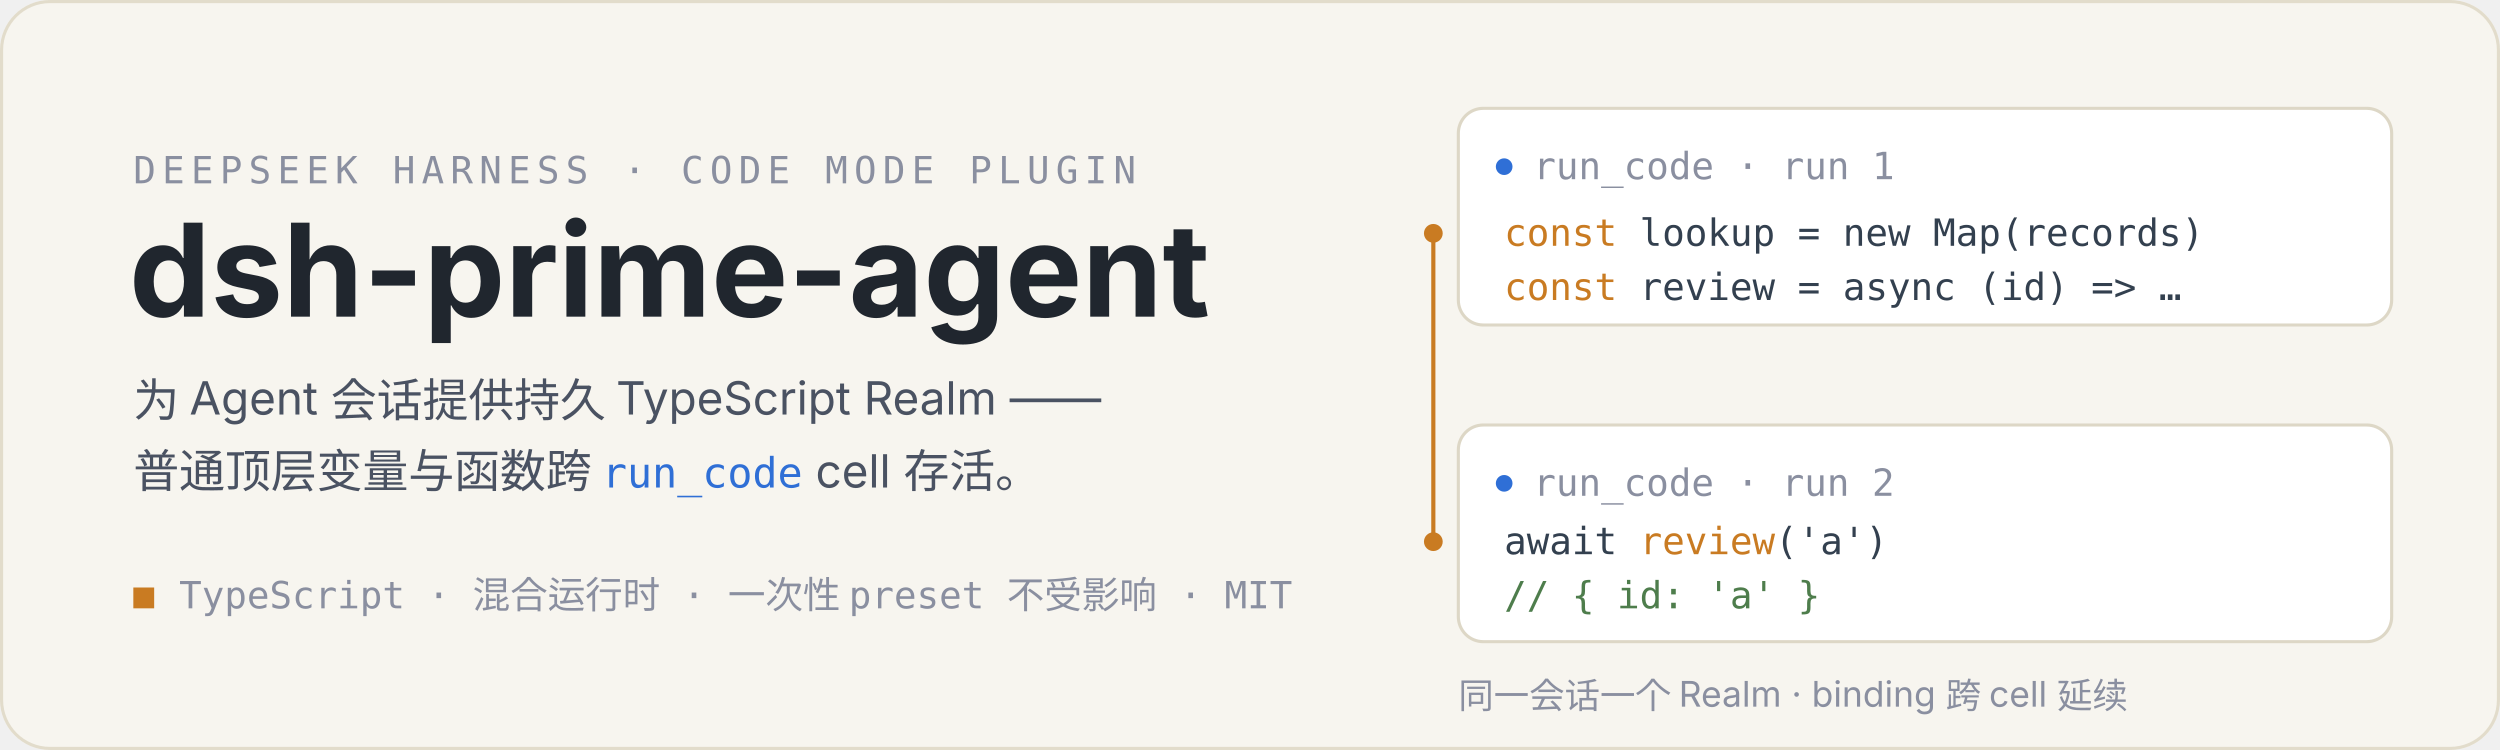
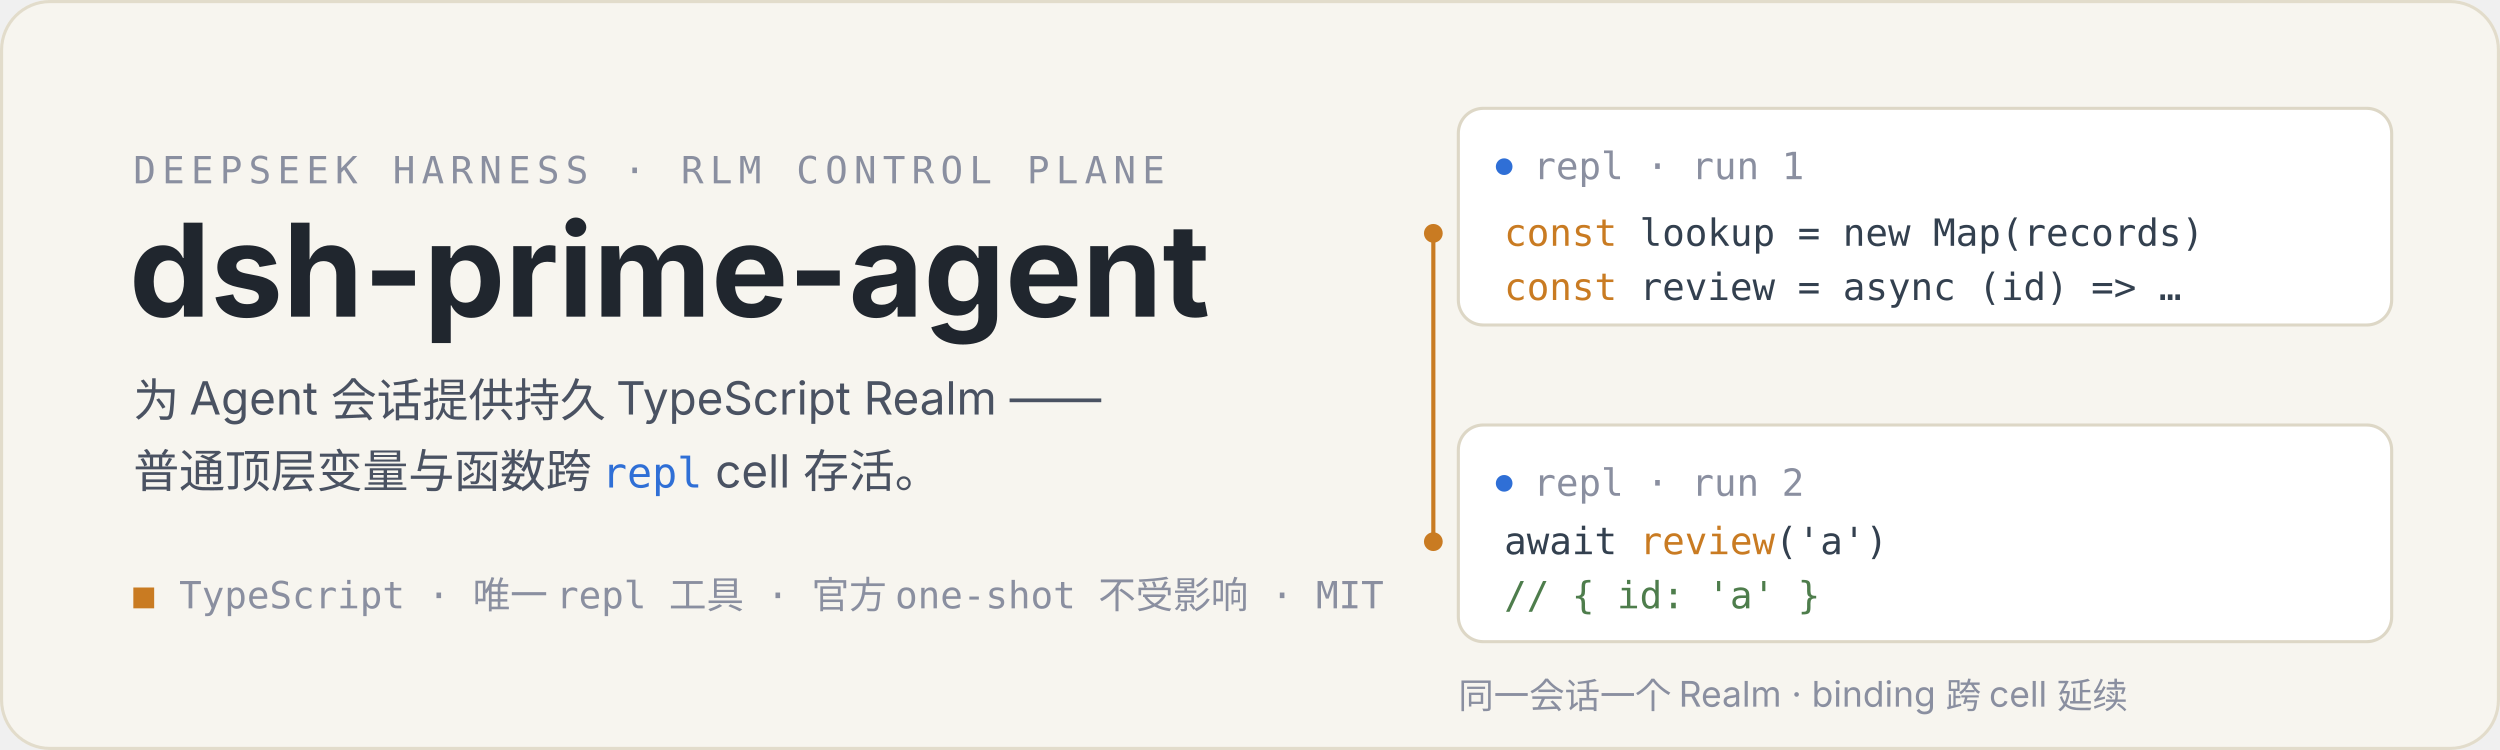
<svg xmlns="http://www.w3.org/2000/svg" width="1200" height="360" viewBox="0 0 1200 360" role="img" aria-labelledby="title desc">
  <rect width="1200" height="360" rx="24" fill="#F7F5EF" />
  <rect x="0.75" y="0.75" width="1198.5" height="358.5" rx="23.25" fill="none" stroke="#E2DCCB" stroke-width="1.5" />
  <g id="title-block" font-family="-apple-system, BlinkMacSystemFont, 'Segoe UI', 'PingFang SC', 'Microsoft YaHei', sans-serif">
-     <text x="64" y="88" font-family="ui-monospace, SFMono-Regular, Menlo, monospace" font-size="18" letter-spacing="3" fill="#8A8FA0">DEEPSEEK HARNESS · CODE MODE PLUGIN</text>
+     <text x="64" y="88" font-family="ui-monospace, SFMono-Regular, Menlo, monospace" font-size="18" letter-spacing="3" fill="#8A8FA0">DEEPSEEK HARNESS · RLM CONTROL PLANE</text>
    <text x="62" y="152" font-size="62" font-weight="700" fill="#20262E">dsh-prime-agent</text>
    <text x="64" y="200" font-size="22" fill="#4A5262">为 Agent 会话提供持久 TypeScript Realm ——</text>
-     <text x="64" y="234" font-size="22" fill="#4A5262">普通顶层变量与函数跨 <tspan font-family="ui-monospace, SFMono-Regular, Menlo, monospace" font-size="20" fill="#2F6FD6">run_code</tspan> cell 存活。</text>
+     <text x="64" y="234" font-size="22" fill="#4A5262">普通顶层变量与函数跨 <tspan font-family="ui-monospace, SFMono-Regular, Menlo, monospace" font-size="20" fill="#2F6FD6">repl</tspan> cell 存活。</text>
    <rect x="64" y="282" width="10" height="10" fill="#C97B22" />
-     <text x="86" y="292" font-family="ui-monospace, SFMono-Regular, Menlo, monospace" font-size="18" fill="#8A8FA0">TypeScript · 混合运行时 · 一次性 preset 不受影响 · MIT</text>
+     <text x="86" y="292" font-family="ui-monospace, SFMono-Regular, Menlo, monospace" font-size="18" fill="#8A8FA0">TypeScript · 唯一 repl 工具 · 官方 one-shot 不受影响 · MIT</text>
  </g>
  <g id="project-proof" font-family="ui-monospace, SFMono-Regular, Menlo, monospace">
    <rect x="700" y="52" width="448" height="104" rx="12" fill="#FFFFFF" stroke="#DDD7C6" stroke-width="1.5" />
    <circle cx="722" cy="80" r="4" fill="#2F6FD6" />
-     <text x="736" y="86" font-size="18" fill="#8A8FA0">run_code · run 1</text>
+     <text x="736" y="86" font-size="18" fill="#8A8FA0">repl · run 1</text>
    <text x="722" y="118" font-size="18" fill="#33404F">
      <tspan fill="#C97B22">const</tspan> lookup = new Map(records)</text>
    <text x="722" y="144" font-size="18" fill="#33404F">
      <tspan fill="#C97B22">const</tspan> review = async (id) =&gt; …</text>
    <path d="M 688 112 L 688 260" stroke="#C97B22" stroke-width="2" fill="none" />
    <circle cx="688" cy="112" r="4.5" fill="#C97B22" />
    <circle cx="688" cy="260" r="4.5" fill="#C97B22" />
    <rect x="700" y="204" width="448" height="104" rx="12" fill="#FFFFFF" stroke="#DDD7C6" stroke-width="1.5" />
    <circle cx="722" cy="232" r="4" fill="#2F6FD6" />
-     <text x="736" y="238" font-size="18" fill="#8A8FA0">run_code · run 2</text>
+     <text x="736" y="238" font-size="18" fill="#8A8FA0">repl · run 2</text>
    <text x="722" y="266" font-size="18" fill="#33404F">await <tspan fill="#C97B22">review</tspan>('a')</text>
    <text x="722" y="292" font-size="18" fill="#4E7D4C">// { id: 'a' }</text>
    <text x="700" y="340" font-size="17" fill="#8A8FA0" font-family="-apple-system, BlinkMacSystemFont, 'Segoe UI', 'PingFang SC', 'Microsoft YaHei', sans-serif">同一会话一个 Realm · binding 跨 cell 延续</text>
  </g>
</svg>
